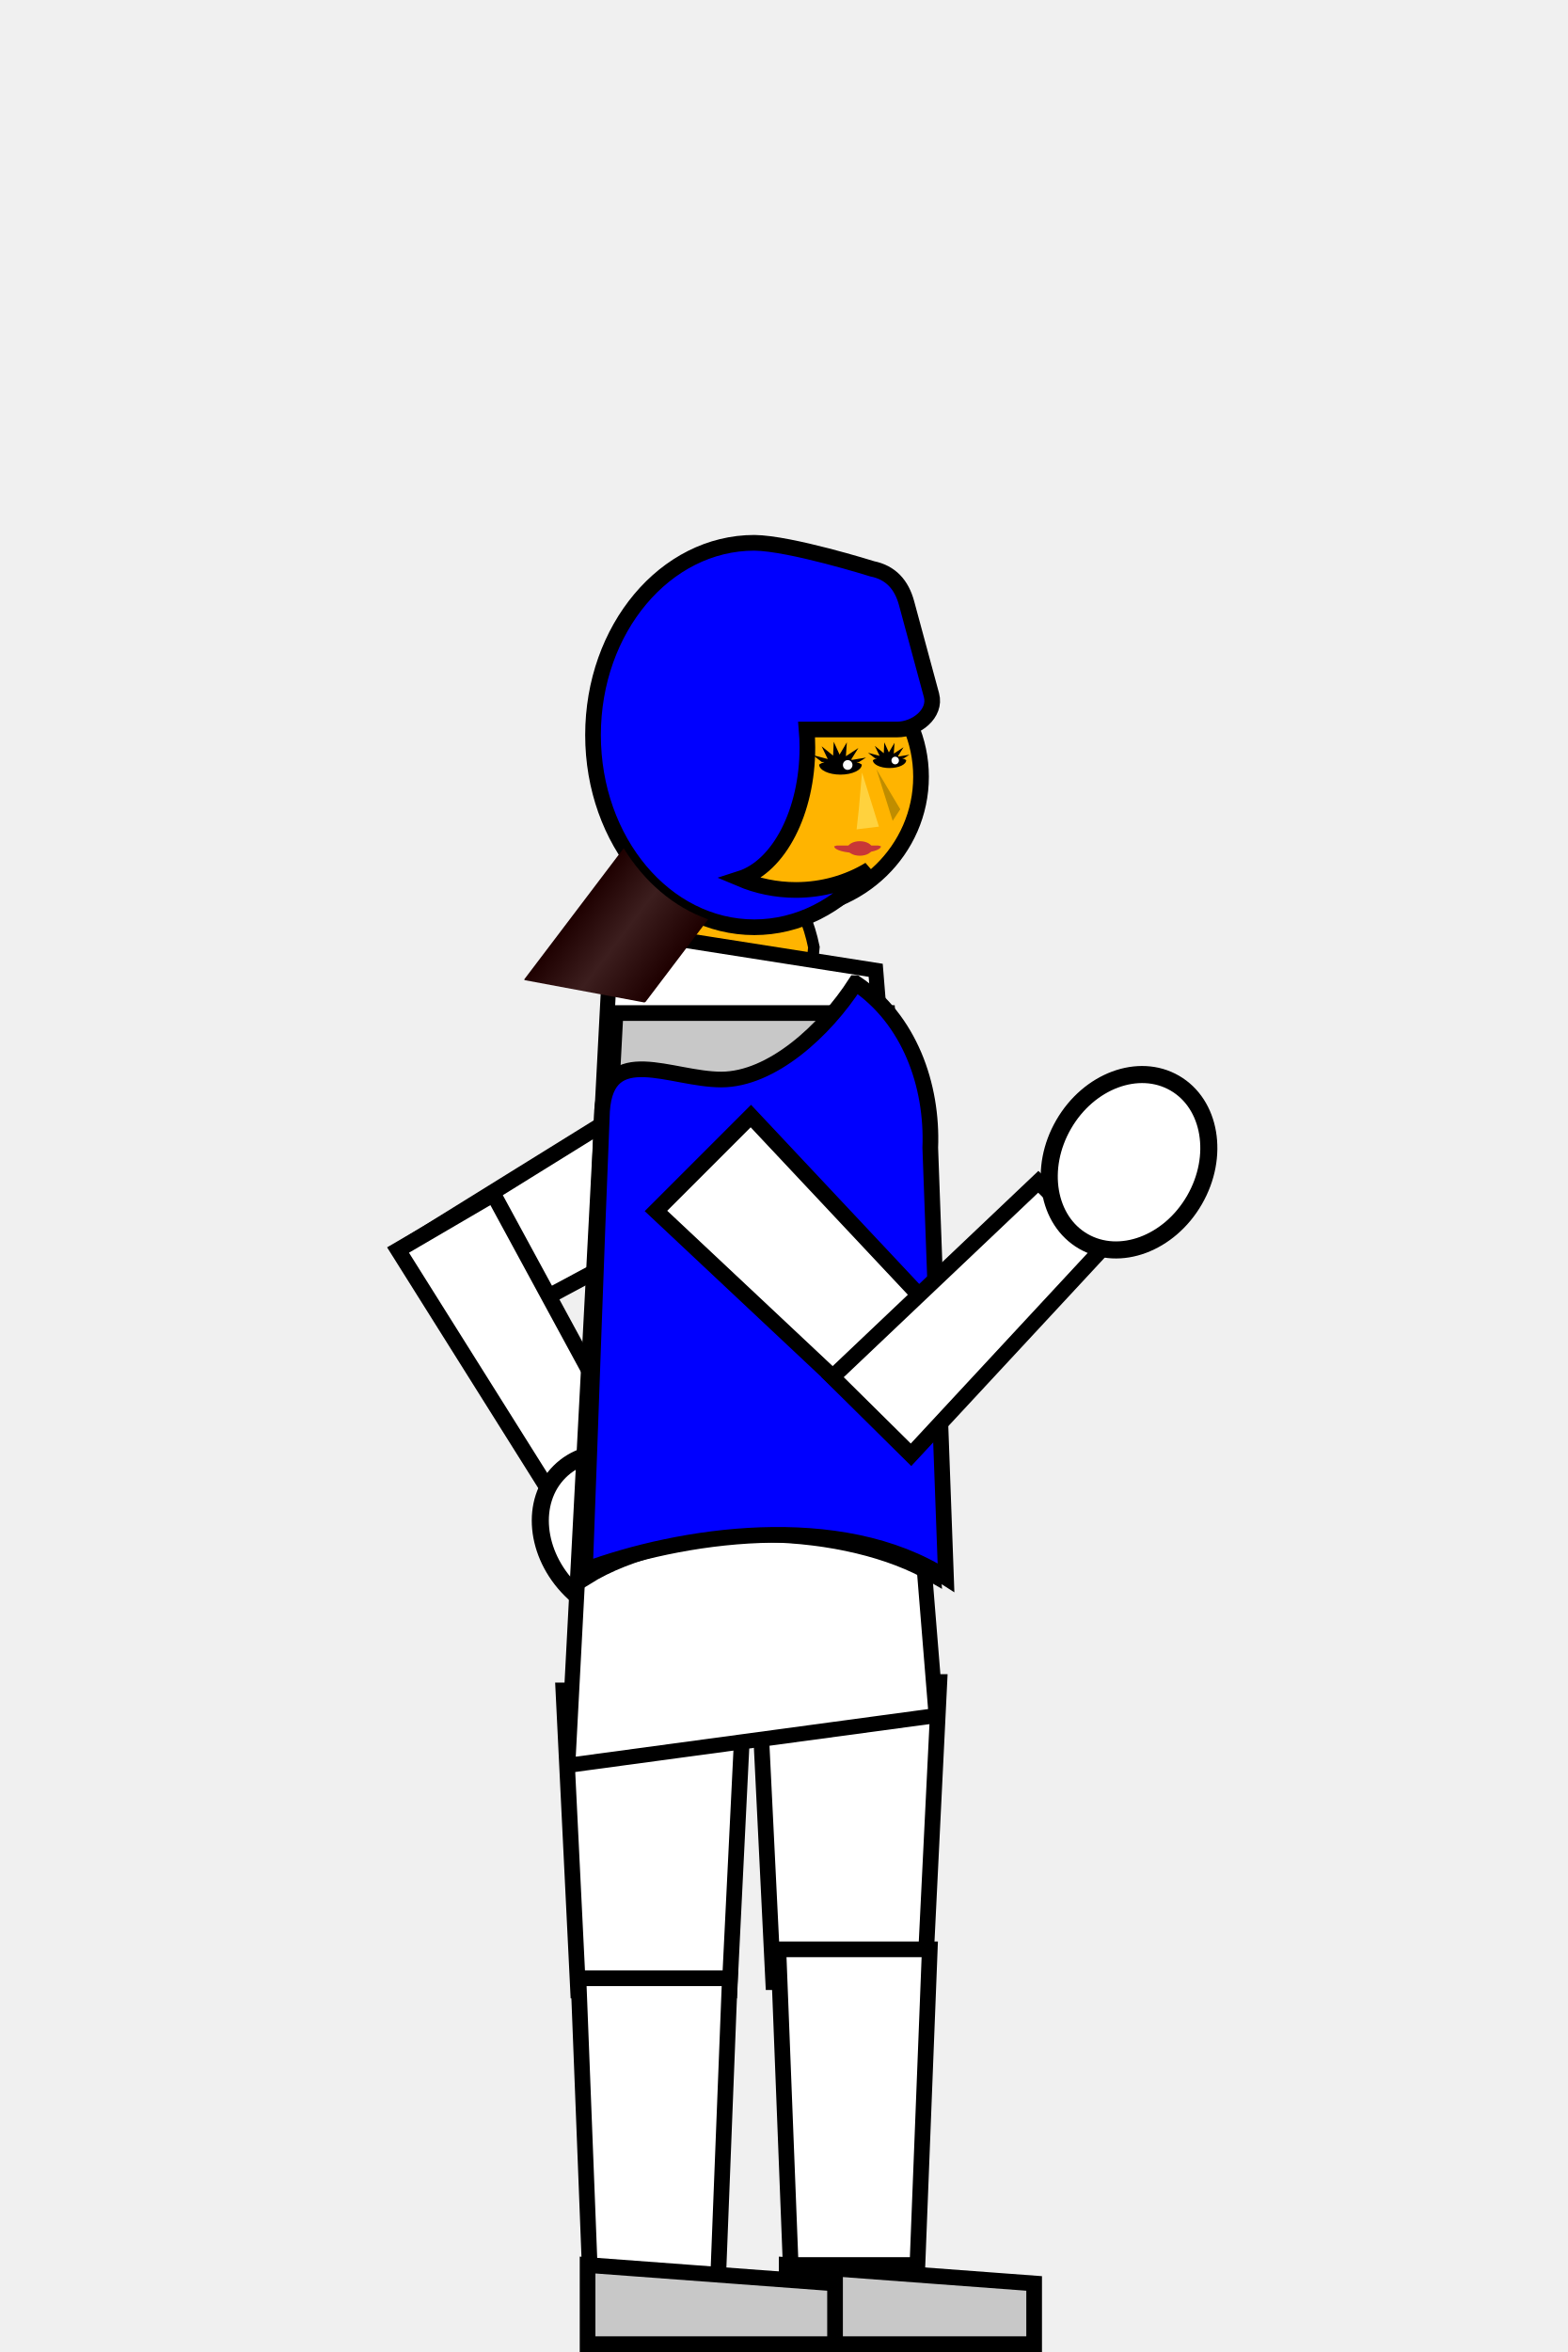
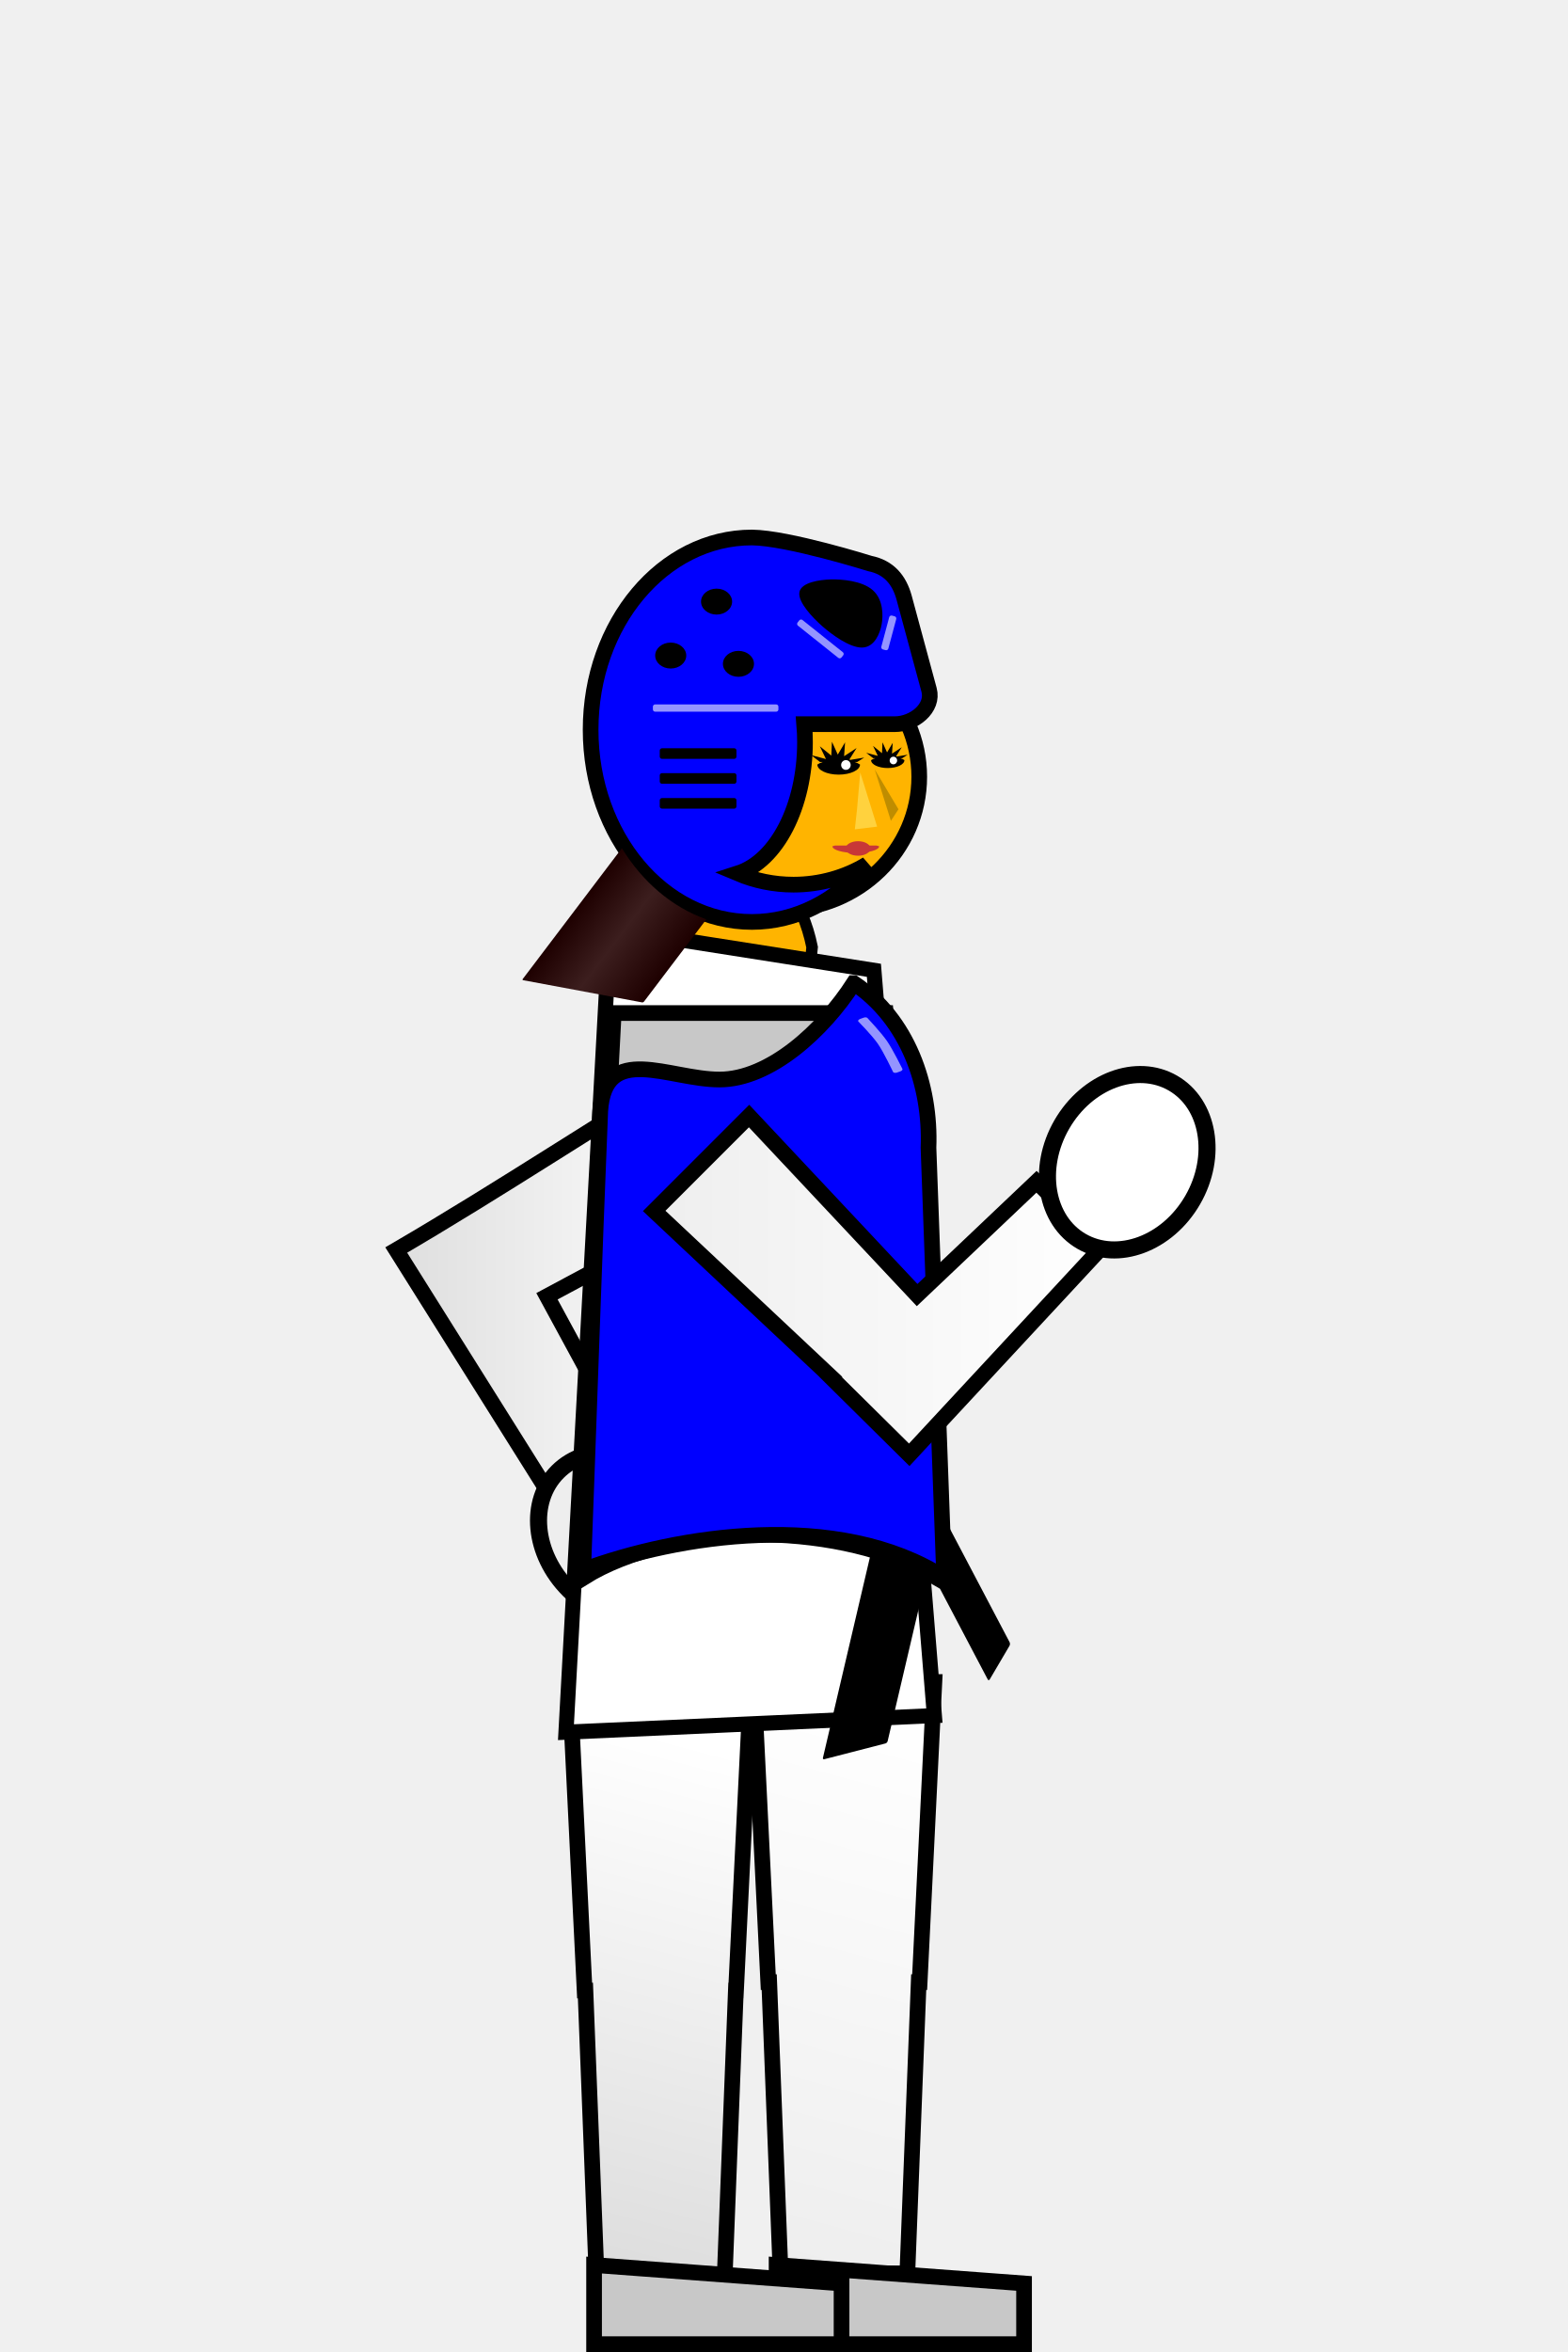
<svg xmlns="http://www.w3.org/2000/svg" xmlns:xlink="http://www.w3.org/1999/xlink" width="100mm" height="150mm" viewBox="0 0 100 150" version="1.1" id="svg5">
  <defs id="defs2">
+     <linearGradient id="linearGradient3021">
+       <stop style="stop-color:#dddddd;stop-opacity:1" offset="0" id="stop3017" />
+       <stop style="stop-color:#ffffff;stop-opacity:1" offset="1" id="stop3019" />
+     </linearGradient>
+     <linearGradient id="linearGradient2260">
+       <stop style="stop-color:#eeeeee;stop-opacity:1" offset="0" id="stop2256" />
+       <stop style="stop-color:#ffffff;stop-opacity:1" offset="1" id="stop2258" />
+     </linearGradient>
+     <linearGradient id="linearGradient1762">
+       <stop style="stop-color:#ffffff;stop-opacity:1;" offset="0" id="stop1758" />
+       <stop style="stop-color:#dddddd;stop-opacity:1" offset="1" id="stop1760" />
+     </linearGradient>
    <linearGradient xlink:href="#linearGradient23487" id="linearGradient23489" x1="-18.634" y1="55.656" x2="-3.588" y2="55.656" gradientUnits="userSpaceOnUse" gradientTransform="matrix(0.5139579,0.09587922,-0.3137708,0.4139604,145.3275,79.03102)" />
    <linearGradient id="linearGradient23487">
      <stop style="stop-color:#1e0000;stop-opacity:1" offset="0" id="stop23521" />
      <stop style="stop-color:#3c1e1e;stop-opacity:1" offset="0.466" id="stop23590" />
      <stop style="stop-color:#1e0000;stop-opacity:1" offset="1" id="stop23523" />
    </linearGradient>
+     <linearGradient xlink:href="#linearGradient1762" id="linearGradient1764" x1="176.733" y1="422.43" x2="143.659" y2="545.966" gradientUnits="userSpaceOnUse" />
+     <linearGradient xlink:href="#linearGradient2260" id="linearGradient2262" x1="189.659" y1="545.966" x2="225.701" y2="413.528" gradientUnits="userSpaceOnUse" />
+     <linearGradient xlink:href="#linearGradient2260" id="linearGradient2931" x1="155.435" y1="309.839" x2="268.802" y2="309.839" gradientUnits="userSpaceOnUse" />
+     <linearGradient xlink:href="#linearGradient3021" id="linearGradient2977" x1="93.323" y1="307.176" x2="171.861" y2="307.166" gradientUnits="userSpaceOnUse" />
  </defs>
  <g id="layer1" transform="translate(-81.52377,-42.20644)">
-     <g id="g8972" transform="translate(29.79462,34.11805)">
-       <g id="g6482" transform="rotate(45,94.7028,73.97086)">
-         <path id="rect4637-4-4-3-5" style="fill:#ffffff;fill-opacity:1;stroke:#000000;stroke-width:1;stroke-linecap:round;stroke-miterlimit:3.5;stroke-dasharray:none;stop-color:#000000" d="m 99.281,96.965 -6.921,-1.855 5.046,-21.524 8.267,2.215 z" />
-         <path id="rect4637-4-4-3-7-9" style="fill:#ffffff;fill-opacity:1;stroke:#000000;stroke-width:1;stroke-linecap:round;stroke-miterlimit:3.5;stroke-dasharray:none;stop-color:#000000" d="m 111.192,94.515 -1.496,5.707 -17.641,-4.032 1.787,-6.817 z" />
-         <ellipse style="fill:#ffffff;fill-opacity:1;stroke:#000000;stroke-width:1.089;stroke-linecap:round;stroke-miterlimit:3.5;stroke-dasharray:none;stroke-opacity:1;stop-color:#000000" id="path6258-6" cx="98.905" cy="115.166" transform="matrix(0,1,1,0,0,0)" rx="4.819" ry="5.827" />
+     <g id="g3340" transform="translate(-0.1141029)">
+       <g id="g8972" transform="translate(29.79462,34.11805)">
+         <g id="g6482" transform="rotate(45,94.7028,73.97086)">
+           <path id="rect4637-4-4-3-5" style="fill:url(#linearGradient2977);fill-opacity:1;stroke:#000000;stroke-width:3.78;stroke-linecap:round;stroke-miterlimit:3.5;stroke-dasharray:none;stop-color:#000000" d="m 170.672,255.199 c -25.052,15.12 -49.447,31.342 -74.711,46.109 l 36.371,57.922 19.252,-11.254 -19.283,-35.523 54.545,-29.238 z" transform="matrix(0.1870887,-0.1870887,0.1870887,0.1870887,17.7299,57.77188)" />
+           <ellipse style="fill:#eeeeee;fill-opacity:1;stroke:#000000;stroke-width:1.089;stroke-linecap:round;stroke-miterlimit:3.5;stroke-dasharray:none;stroke-opacity:1;stop-color:#000000" id="path6258-6" cx="98.905" cy="115.166" transform="matrix(0,1,1,0,0,0)" rx="4.819" ry="5.827" />
+         </g>
+         <g id="g5030" transform="translate(0,1.5875)">
+           <path id="path846-8" style="fill:#ffb400;fill-opacity:1;stroke:#000000;stroke-width:0.736;stroke-linecap:round;stroke-miterlimit:3.5;stroke-dasharray:none;stroke-opacity:1;stop-color:#000000" d="m 102.05,63.263 a 4.643,8.583 4.771 0 1 1.596,3.646 4.643,8.583 4.771 0 1 -0.739,3.581 l -8.378,-0.699 a 4.643,8.583 4.771 0 1 -0.135,-3.654 4.643,8.583 4.771 0 1 2.179,-3.331 z" />
+           <ellipse style="fill:#ffb400;fill-opacity:1;stroke:#000000;stroke-width:1;stroke-linecap:round;stroke-miterlimit:3.5;stroke-dasharray:none;stroke-opacity:1;stop-color:#000000" id="path846" cx="101.775" cy="56.038" rx="8.705" ry="8.451" />
+           <path id="path846-5-7" style="fill:#000000;fill-opacity:1;stroke:#000000;stroke-width:1.127;stroke-linecap:round;stroke-miterlimit:3.5;stroke-dasharray:none;stroke-opacity:1;stop-color:#000000" d="m 101.775,47.587 a 8.705,8.451 0 0 0 -8.705,8.451 8.705,8.451 0 0 0 3.502,6.768 8.642,10.807 0 0 0 5.908,-10.245 8.642,10.807 0 0 0 -0.012,-0.552 8.642,10.807 40.838 0 0 2.193,-2.026 8.642,10.807 40.838 0 0 1.097,-1.46 8.705,8.451 0 0 0 -3.982,-0.936 z" />
+         </g>
+         <g id="g6701" transform="translate(-9.525)">
+           <path id="rect4637-4-4" style="fill:url(#linearGradient2262);fill-opacity:1;stroke:#000000;stroke-width:3.78;stroke-linecap:round;stroke-miterlimit:3.5;stroke-dasharray:none;stop-color:#000000" d="m 182.102,405.432 3.549,72.342 h 0.23 l 2.74,70.193 h 30.559 l 2.74,-70.193 h 0.23 l 3.551,-72.342 z" transform="matrix(0.2645833,0,0,0.2645833,61.25415,8.08839)" />
+           <path id="rect5732-6" style="fill:#c8c8c8;fill-opacity:1;stroke:#000000;stroke-width:1;stroke-linecap:round;stroke-miterlimit:3.5;stroke-dasharray:none;stop-color:#000000" d="m 110.906,152.542 15.785,1.174 v 3.872 h -15.785 z" />
+         </g>
+         <g id="g6701-2" transform="translate(-31.22083)">
+           <path id="rect4637-4-4-1" style="fill:url(#linearGradient1764);fill-opacity:1;stroke:#000000;stroke-width:3.78;stroke-linecap:round;stroke-miterlimit:3.5;stroke-dasharray:none;stop-color:#000000" d="m 137.826,407.465 3.549,72.342 h 0.195 l 2.855,73.129 h 30.559 l 2.855,-73.129 h 0.037 l 3.549,-72.342 z" transform="matrix(0.2645833,0,0,0.2645833,82.94998,8.08839)" />
+           <path id="rect5732-6-7" style="fill:#c8c8c8;fill-opacity:1;stroke:#000000;stroke-width:1;stroke-linecap:round;stroke-miterlimit:3.5;stroke-dasharray:none;stop-color:#000000" d="m 120.96,152.542 15.785,1.174 v 3.872 h -15.785 z" />
+         </g>
+         <path id="rect4637" style="opacity:1;fill:#ffffff;fill-opacity:1;stroke:#000000;stroke-width:0.962;stroke-linecap:round;stroke-miterlimit:3.5;stop-color:#000000" d="m 90.744,67.324 16.844,2.646 3.858,47.531 -23.501,1.058 z" />
+         <g id="g13167" transform="translate(90.4875)">
+           <g id="g12041">
+             <path id="rect4637-5" style="fill:#c8c8c8;fill-opacity:1;stroke:#000000;stroke-width:3.78;stroke-linecap:round;stroke-miterlimit:3.5;stroke-dasharray:none;stop-color:#000000" d="m 411.68,115.238 -10.984,135.336 c 10.059,-5.886 24.756,-9.402 40.428,-9.674 16.888,0.028 32.823,3.833 43.256,10.33 l -7.135,-135.992 z" transform="matrix(-0.2645833,0,0,0.2645833,126.7747,42.20644)" />
+           </g>
+           <rect style="fill:#000000;fill-opacity:1;stroke:none;stroke-width:0.36;stroke-linecap:round;stroke-miterlimit:3.5;stroke-dasharray:none;stroke-opacity:1;stop-color:#000000" id="rect11194" width="4.263" height="14.942" x="-50.441" y="120.469" ry="0.12" transform="matrix(-0.9683432,0.2496226,-0.2281542,0.973625,0,0)" />
+           <rect style="fill:#000000;fill-opacity:1;stroke:none;stroke-width:0.304;stroke-linecap:round;stroke-miterlimit:3.5;stroke-dasharray:none;stroke-opacity:1;stop-color:#000000" id="rect11194-5" width="2.753" height="16.469" x="-37.752" y="-93.537" ry="0.132" transform="matrix(0.5071447,-0.8618609,-0.465771,-0.8849053,0,0)" />
+           <path id="path848-9-3" style="fill:#0000ff;fill-opacity:1;stroke:#000000;stroke-width:1;stroke-linecap:round;stroke-miterlimit:3.5;stroke-dasharray:none;stroke-opacity:1;stop-color:#000000" d="m 15.819,70.788 c 3.439,2.307 4.921,6.514 4.763,10.498 0.334,9.139 0.669,18.278 1.003,27.416 -6.79,-4.365 -17.076,-2.698 -23.03,-0.485 0.371,-9.754 0.688,-19.551 1.09,-29.278 0.296,-4.402 4.39,-2.004 7.605,-2.004 3.214,0 6.619,-3.118 8.568,-6.147 z" />
+           <path id="rect6155-8" style="fill:#ffffff;fill-opacity:0.582;stroke-width:0.484;stroke-linecap:round;stroke-miterlimit:3.5;stop-color:#000000" d="m 16.697,73.022 c 0,0 0.855,0.907 1.229,1.444 0.374,0.537 0.989,1.782 0.989,1.782 0.03,0.056 -0.016,0.126 -0.117,0.163 l -0.222,0.08 c -0.102,0.037 -0.213,0.023 -0.25,-0.031 0,0 -0.606,-1.282 -0.983,-1.819 -0.377,-0.537 -1.235,-1.407 -1.235,-1.407 -0.044,-0.051 0.016,-0.126 0.117,-0.163 l 0.222,-0.08 c 0.102,-0.037 0.213,-0.023 0.25,0.031 z" />
+         </g>
+         <g id="g6487" transform="translate(-6.388242,4.471989)">
+           <path id="rect4637-4-4-3" style="fill:url(#linearGradient2931);fill-opacity:1;stroke:#000000;stroke-width:3.78;stroke-linecap:round;stroke-miterlimit:3.5;stroke-dasharray:none;stop-color:#000000" d="m 181.023,269.012 -22.873,22.875 42.602,39.996 -0.051,0.049 18.936,18.734 46.535,-50.123 -15.854,-15.684 -28.781,27.305 z" transform="matrix(0.2645833,0,0,0.2645833,58.11739,3.616401)" />
+           <ellipse style="opacity:1;fill:#ffffff;fill-opacity:1;stroke:#000000;stroke-width:1.089;stroke-linecap:round;stroke-miterlimit:3.5;stroke-dasharray:none;stroke-opacity:1;stop-color:#000000" id="path6258" cx="151.571" cy="-2.255" transform="matrix(0.8660254,0.5,0.5,-0.8660254,0,0)" rx="4.819" ry="5.827" />
+         </g>
+         <g id="g5030-3" transform="translate(-0.03922263,1.24844)">
+           <path id="path846-5-7-8" style="fill:#000000;fill-opacity:1;stroke:#000000;stroke-width:1.127;stroke-linecap:round;stroke-miterlimit:3.5;stroke-dasharray:none;stroke-opacity:1;stop-color:#000000" d="m 101.775,47.587 a 8.705,8.451 0 0 0 -8.705,8.451 8.705,8.451 0 0 0 3.502,6.768 8.642,10.807 0 0 0 5.908,-10.245 8.642,10.807 0 0 0 -0.012,-0.552 8.642,10.807 40.838 0 0 2.193,-2.026 8.642,10.807 40.838 0 0 1.097,-1.46 8.705,8.451 0 0 0 -3.982,-0.936 z" />
+           <path id="path846-6-1" style="fill:#0000ff;fill-opacity:1;stroke:#000000;stroke-width:1;stroke-linecap:round;stroke-miterlimit:3.5;stroke-dasharray:none;stroke-opacity:1;stop-color:#000000" d="m 99.848,41.119 c -5.683,-2.15e-4 -10.291,5.488 -10.291,12.259 -7.1e-5,6.771 4.607,12.259 10.291,12.259 2.764,-0.001 5.412,-1.327 7.347,-3.68 -1.388,0.847 -3.021,1.3 -4.692,1.302 -1.273,-1.3e-5 -2.479,-0.258 -3.561,-0.716 a 5.333,8.532 0 0 0 4.289,-8.365 5.333,8.532 0 0 0 -0.049,-1.153 h 5.772 c 1.214,0 2.508,-1.019 2.191,-2.191 l -1.587,-5.865 c -0.317,-1.171 -1.001,-1.951 -2.191,-2.191 0,0 -5.211,-1.634 -7.518,-1.659 z" />
+           <ellipse style="fill:#000000;fill-opacity:1;stroke:none;stroke-width:0.58;stroke-linecap:round;stroke-miterlimit:3.5;stroke-dasharray:none;stop-color:#000000" id="path3135-1" cx="98.987" cy="49.177" rx="0.991" ry="0.827" />
+           <ellipse style="fill:#000000;fill-opacity:1;stroke:none;stroke-width:0.58;stroke-linecap:round;stroke-miterlimit:3.5;stroke-dasharray:none;stop-color:#000000" id="path3135-1-2" cx="94.666" cy="48.648" rx="0.991" ry="0.827" />
+           <ellipse style="fill:#000000;fill-opacity:1;stroke:none;stroke-width:0.58;stroke-linecap:round;stroke-miterlimit:3.5;stroke-dasharray:none;stop-color:#000000" id="path3135-1-2-9" cx="97.591" cy="45.208" rx="0.991" ry="0.827" />
+           <rect style="fill:#000000;fill-opacity:1;stroke:none;stroke-width:1;stroke-linecap:round;stroke-miterlimit:3.5;stroke-dasharray:none;stop-color:#000000" id="rect3877" width="4.893" height="0.677" x="93.967" y="54.56" ry="0.144" />
+           <rect style="fill:#000000;fill-opacity:1;stroke:none;stroke-width:1;stroke-linecap:round;stroke-miterlimit:3.5;stroke-dasharray:none;stop-color:#000000" id="rect3877-0" width="4.893" height="0.677" x="93.967" y="56.148" ry="0.144" />
+           <rect style="fill:#000000;fill-opacity:1;stroke:none;stroke-width:1;stroke-linecap:round;stroke-miterlimit:3.5;stroke-dasharray:none;stop-color:#000000" id="rect3877-0-8" width="4.893" height="0.677" x="93.967" y="57.735" ry="0.144" />
+           <path style="fill:#000000;fill-opacity:1;stroke:#000000;stroke-width:1.89;stroke-linecap:round;stroke-miterlimit:3.5;stroke-dasharray:none;stroke-opacity:1;stop-color:#000000" id="path4195" transform="matrix(-0.1215245,0.07299645,0.140668,0.1340789,113.4309,9.898189)" d="m 235.143,156.111 c -3.624,1.832 -9.731,-1.071 -13.13,-3.294 -3.399,-2.223 -8.505,-6.655 -8.279,-10.71 0.226,-4.055 5.793,-7.892 9.417,-9.724 3.624,-1.832 10.016,-4.038 13.415,-1.815 3.399,2.223 3.938,8.963 3.713,13.018 -0.226,4.055 -1.511,10.693 -5.136,12.525 z" />
+           <rect style="fill:#ffffff;fill-opacity:0.582;stroke:none;stroke-width:0.587;stroke-linecap:round;stroke-miterlimit:3.5;stroke-dasharray:none;stroke-opacity:1;stop-color:#000000" id="rect6155" width="8.007" height="0.463" x="93.529" y="51.765" ry="0.144" />
+           <rect style="fill:#ffffff;fill-opacity:0.582;stroke:none;stroke-width:0.393;stroke-linecap:round;stroke-miterlimit:3.5;stroke-dasharray:none;stroke-opacity:1;stop-color:#000000" id="rect6155-6" width="3.58" height="0.463" x="109.357" y="-28.006" ry="0.144" transform="rotate(38.57354)" />
+           <rect style="fill:#ffffff;fill-opacity:0.582;stroke:none;stroke-width:0.31;stroke-linecap:round;stroke-miterlimit:3.5;stroke-dasharray:none;stroke-opacity:1;stop-color:#000000" id="rect6155-6-3" width="2.235" height="0.463" x="-18.609" y="116.862" ry="0.144" transform="rotate(-75)" />
+         </g>
      </g>
-       <g id="g5030" transform="translate(0,1.5875)">
-         <path id="path846-8" style="fill:#ffb400;fill-opacity:1;stroke:#000000;stroke-width:0.736;stroke-linecap:round;stroke-miterlimit:3.5;stroke-dasharray:none;stroke-opacity:1;stop-color:#000000" d="m 102.05,63.263 a 4.643,8.583 4.771 0 1 1.596,3.646 4.643,8.583 4.771 0 1 -0.739,3.581 l -8.378,-0.699 a 4.643,8.583 4.771 0 1 -0.135,-3.654 4.643,8.583 4.771 0 1 2.179,-3.331 z" />
-         <ellipse style="fill:#ffb400;fill-opacity:1;stroke:#000000;stroke-width:1;stroke-linecap:round;stroke-miterlimit:3.5;stroke-dasharray:none;stroke-opacity:1;stop-color:#000000" id="path846" cx="101.775" cy="56.038" rx="8.705" ry="8.451" />
-         <path id="path846-5-7" style="fill:#000000;fill-opacity:1;stroke:#000000;stroke-width:1.127;stroke-linecap:round;stroke-miterlimit:3.5;stroke-dasharray:none;stroke-opacity:1;stop-color:#000000" d="m 101.775,47.587 a 8.705,8.451 0 0 0 -8.705,8.451 8.705,8.451 0 0 0 3.502,6.768 8.642,10.807 0 0 0 5.908,-10.245 8.642,10.807 0 0 0 -0.012,-0.552 8.642,10.807 40.838 0 0 2.193,-2.026 8.642,10.807 40.838 0 0 1.097,-1.46 8.705,8.451 0 0 0 -3.982,-0.936 z" />
-         <path id="path846-6" style="fill:#0000ff;fill-opacity:1;stroke:#000000;stroke-width:1;stroke-linecap:round;stroke-miterlimit:3.5;stroke-dasharray:none;stroke-opacity:1;stop-color:#000000" d="m 99.848,41.119 c -5.683,-2.15e-4 -10.291,5.488 -10.291,12.259 -7.1e-5,6.771 4.607,12.259 10.291,12.259 2.764,-0.001 5.412,-1.327 7.347,-3.68 -1.388,0.847 -3.021,1.3 -4.692,1.302 -1.273,-1.3e-5 -2.479,-0.258 -3.561,-0.716 a 5.333,8.532 0 0 0 4.289,-8.365 5.333,8.532 0 0 0 -0.049,-1.153 h 5.772 c 1.214,0 2.508,-1.019 2.191,-2.191 l -1.587,-5.865 c -0.317,-1.171 -1.001,-1.951 -2.191,-2.191 0,0 -5.211,-1.634 -7.518,-1.659 z" />
+       <g id="g18120" transform="translate(29.77705,35.70555)">
+         <path id="path1833-8" style="fill:#c83737;fill-opacity:1;stroke:none;stroke-width:0.285;stroke-linecap:round;stroke-miterlimit:3.5;stop-color:#000000" d="m 105.125,60.425 a 1.491,0.426 0 0 0 -0.166,0.048 1.491,0.426 0 0 0 1.491,0.426 1.491,0.426 0 0 0 1.491,-0.426 1.491,0.426 0 0 0 -0.166,-0.048 z" />
+         <path id="path20062" style="opacity:1;fill:#ffdd55;fill-opacity:0.733;stroke-width:0.78;stroke-linecap:round;stroke-miterlimit:3.5;stop-color:#000000" d="m 107.812,59.22 -1.423,0.173 0.141,-1.287 0.203,-2.34 0.539,1.727 z" />
+         <path id="path20062-7" style="opacity:1;fill:#806600;fill-opacity:0.502;stroke-width:0.558;stroke-linecap:round;stroke-miterlimit:3.5;stop-color:#000000" d="m 108.69,58.85 0.481,-0.738 -1.516,-2.547 0.518,1.642 z" />
+         <g id="g23030">
+           <path id="path1833" style="fill:#000000;fill-opacity:1;stroke:none;stroke-width:1.264;stroke-linecap:round;stroke-miterlimit:3.5;stop-color:#000000" d="m 191.004,178.789 -0.152,3.344 -2.766,-2.248 1.479,3.076 -3.58,-0.949 2.139,1.662 h 0.654 a 5.142,2.431 0 0 0 -1.293,0.611 5.142,2.431 0 0 0 5.143,2.432 5.142,2.431 0 0 0 5.143,-2.432 5.142,2.431 0 0 0 -1.293,-0.611 h 0.611 l 1.699,-1.066 -3.379,0.561 a 5.142,2.431 0 0 0 -0.199,-0.094 l 1.734,-2.775 -3.01,1.979 0.234,-3.344 -1.758,2.955 z" transform="matrix(0.2645833,0,0,0.2645833,54.39256,6.50089)" />
+           <ellipse style="fill:#ffffff;fill-opacity:1;stroke:none;stroke-width:0.913;stroke-linecap:round;stroke-miterlimit:3.5;stroke-dasharray:none;stroke-opacity:1;stop-color:#000000" id="path18144" cx="105.82" cy="55.288" rx="0.305" ry="0.311" />
+         </g>
+         <g id="g23030-8" transform="matrix(0.7809847,0,0,0.7809847,26.20567,11.82334)">
+           <path id="path1833-83" style="fill:#000000;fill-opacity:1;stroke:none;stroke-width:1.264;stroke-linecap:round;stroke-miterlimit:3.5;stop-color:#000000" d="m 191.004,178.789 -0.152,3.344 -2.766,-2.248 1.479,3.076 -3.58,-0.949 2.139,1.662 h 0.654 a 5.142,2.431 0 0 0 -1.293,0.611 5.142,2.431 0 0 0 5.143,2.432 5.142,2.431 0 0 0 5.143,-2.432 5.142,2.431 0 0 0 -1.293,-0.611 h 0.611 l 1.699,-1.066 -3.379,0.561 a 5.142,2.431 0 0 0 -0.199,-0.094 l 1.734,-2.775 -3.01,1.979 0.234,-3.344 -1.758,2.955 z" transform="matrix(0.2645833,0,0,0.2645833,54.39256,6.50089)" />
+           <ellipse style="fill:#ffffff;fill-opacity:1;stroke:none;stroke-width:0.913;stroke-linecap:round;stroke-miterlimit:3.5;stroke-dasharray:none;stroke-opacity:1;stop-color:#000000" id="path18144-1" cx="105.82" cy="55.288" rx="0.305" ry="0.311" />
+         </g>
+         <ellipse style="opacity:1;fill:#c83737;fill-opacity:1;stroke:none;stroke-width:1.419;stroke-linecap:round;stroke-miterlimit:3.5;stroke-dasharray:none;stroke-opacity:1;stop-color:#000000" id="path23093" cx="106.594" cy="60.612" rx="0.79" ry="0.463" />
      </g>
-       <g id="g6701" transform="translate(-9.525)">
-         <path id="rect4637-4-4" style="fill:#ffffff;fill-opacity:1;stroke:#000000;stroke-width:1;stroke-linecap:round;stroke-miterlimit:3.5;stroke-dasharray:none;stop-color:#000000" d="m 120.236,134.499 h -9.658 l -0.939,-19.14 h 11.536 z" />
-         <path id="rect5732-6" style="fill:#c8c8c8;fill-opacity:1;stroke:#000000;stroke-width:1;stroke-linecap:round;stroke-miterlimit:3.5;stroke-dasharray:none;stop-color:#000000" d="m 111.435,152.542 15.785,1.174 v 3.872 H 111.435 Z" />
-         <path id="rect4637-4" style="fill:#ffffff;fill-opacity:1;stroke:#000000;stroke-width:1;stroke-linecap:round;stroke-miterlimit:3.5;stroke-dasharray:none;stop-color:#000000" d="m 119.775,152.542 h -8.085 l -0.786,-20.134 h 9.658 z" />
-       </g>
-       <g id="g6701-2" transform="translate(-31.75)">
-         <path id="rect4637-4-4-1" style="fill:#ffffff;fill-opacity:1;stroke:#000000;stroke-width:1;stroke-linecap:round;stroke-miterlimit:3.5;stroke-dasharray:none;stop-color:#000000" d="m 130.013,135.037 h -9.658 l -0.939,-19.14 h 11.536 z" />
-         <path id="rect4637-4-8" style="fill:#ffffff;fill-opacity:1;stroke:#000000;stroke-width:1;stroke-linecap:round;stroke-miterlimit:3.5;stroke-dasharray:none;stop-color:#000000" d="m 129.248,154.386 h -8.085 l -0.786,-20.134 9.658,1e-5 z" />
-         <path id="rect5732-6-7" style="fill:#c8c8c8;fill-opacity:1;stroke:#000000;stroke-width:1;stroke-linecap:round;stroke-miterlimit:3.5;stroke-dasharray:none;stop-color:#000000" d="m 120.96,152.542 15.785,1.174 v 3.872 h -15.785 z" />
-       </g>
-       <path id="rect4637" style="opacity:1;fill:#ffffff;fill-opacity:1;stroke:#000000;stroke-width:0.962;stroke-linecap:round;stroke-miterlimit:3.5;stop-color:#000000" d="m 90.744,67.324 16.844,2.646 3.858,47.531 -23.501,3.175 z" />
-       <g id="g13167" transform="translate(90.4875)">
-         <g id="g12041">
-           <path id="rect4637-5" style="fill:#c8c8c8;fill-opacity:1;stroke:#000000;stroke-width:3.78;stroke-linecap:round;stroke-miterlimit:3.5;stroke-dasharray:none;stop-color:#000000" d="m 411.68,115.238 -10.984,135.336 c 10.059,-5.886 24.756,-9.402 40.428,-9.674 16.888,0.028 32.823,3.833 43.256,10.33 l -7.135,-135.992 z" transform="matrix(-0.2645833,0,0,0.2645833,126.7747,42.20644)" />
-         </g>
-         <path id="path848-9-3" style="fill:#0000ff;fill-opacity:1;stroke:#000000;stroke-width:1;stroke-linecap:round;stroke-miterlimit:3.5;stroke-dasharray:none;stroke-opacity:1;stop-color:#000000" d="m 15.819,70.788 c 3.439,2.307 4.921,6.514 4.763,10.498 0.334,9.139 0.669,18.278 1.003,27.416 -6.79,-4.365 -17.076,-2.698 -23.03,-0.485 0.371,-9.754 0.688,-19.551 1.09,-29.278 0.296,-4.402 4.39,-2.004 7.605,-2.004 3.214,0 6.619,-3.118 8.568,-6.147 z" />
-       </g>
-       <g id="g6487" transform="translate(-6.388242,4.471989)">
-         <path id="rect4637-4-4-3" style="fill:#ffffff;fill-opacity:1;stroke:#000000;stroke-width:1;stroke-linecap:round;stroke-miterlimit:3.5;stroke-dasharray:none;stop-color:#000000" d="M 121.146,90.91 116.079,95.977 99.961,80.845 106.013,74.793 Z" />
-         <path id="rect4637-4-4-3-7" style="fill:#ffffff;fill-opacity:1;stroke:#000000;stroke-width:1;stroke-linecap:round;stroke-miterlimit:3.5;stroke-dasharray:none;stop-color:#000000" d="m 124.348,78.985 4.194,4.149 -12.312,13.262 -5.01,-4.956 z" />
-         <ellipse style="opacity:1;fill:#ffffff;fill-opacity:1;stroke:#000000;stroke-width:1.089;stroke-linecap:round;stroke-miterlimit:3.5;stroke-dasharray:none;stroke-opacity:1;stop-color:#000000" id="path6258" cx="151.571" cy="-2.255" transform="matrix(0.8660254,0.5,0.5,-0.8660254,0,0)" rx="4.819" ry="5.827" />
-       </g>
+       <path id="rect23459" style="fill:url(#linearGradient23489);fill-opacity:1;stroke:none;stroke-width:0.493;stroke-linecap:round;stroke-miterlimit:3.5;stroke-dasharray:none;stroke-opacity:1;stop-color:#000000" d="m 121.306,96.3 -6.325,8.345 c -0.025,0.033 -0.012,0.066 0.028,0.074 l 7.586,1.415 c 0.041,0.008 0.094,-0.013 0.119,-0.046 l 3.98,-5.25 c -2.189,-0.774 -4.074,-2.391 -5.388,-4.537 z" />
    </g>
-     <g id="g18120" transform="translate(29.77705,35.70555)">
-       <path id="path1833-8" style="fill:#c83737;fill-opacity:1;stroke:none;stroke-width:0.285;stroke-linecap:round;stroke-miterlimit:3.5;stop-color:#000000" d="m 105.125,60.425 a 1.491,0.426 0 0 0 -0.166,0.048 1.491,0.426 0 0 0 1.491,0.426 1.491,0.426 0 0 0 1.491,-0.426 1.491,0.426 0 0 0 -0.166,-0.048 z" />
-       <path id="path20062" style="opacity:1;fill:#ffdd55;fill-opacity:0.733;stroke-width:0.78;stroke-linecap:round;stroke-miterlimit:3.5;stop-color:#000000" d="m 107.812,59.22 -1.423,0.173 0.141,-1.287 0.203,-2.34 0.539,1.727 z" />
-       <path id="path20062-7" style="opacity:1;fill:#806600;fill-opacity:0.502;stroke-width:0.558;stroke-linecap:round;stroke-miterlimit:3.5;stop-color:#000000" d="m 108.69,58.85 0.481,-0.738 -1.516,-2.547 0.518,1.642 z" />
-       <g id="g23030">
-         <path id="path1833" style="fill:#000000;fill-opacity:1;stroke:none;stroke-width:1.264;stroke-linecap:round;stroke-miterlimit:3.5;stop-color:#000000" d="m 191.004,178.789 -0.152,3.344 -2.766,-2.248 1.479,3.076 -3.58,-0.949 2.139,1.662 h 0.654 a 5.142,2.431 0 0 0 -1.293,0.611 5.142,2.431 0 0 0 5.143,2.432 5.142,2.431 0 0 0 5.143,-2.432 5.142,2.431 0 0 0 -1.293,-0.611 h 0.611 l 1.699,-1.066 -3.379,0.561 a 5.142,2.431 0 0 0 -0.199,-0.094 l 1.734,-2.775 -3.01,1.979 0.234,-3.344 -1.758,2.955 z" transform="matrix(0.2645833,0,0,0.2645833,54.39256,6.50089)" />
-         <ellipse style="fill:#ffffff;fill-opacity:1;stroke:none;stroke-width:0.913;stroke-linecap:round;stroke-miterlimit:3.5;stroke-dasharray:none;stroke-opacity:1;stop-color:#000000" id="path18144" cx="105.82" cy="55.288" rx="0.305" ry="0.311" />
-       </g>
-       <g id="g23030-8" transform="matrix(0.7809847,0,0,0.7809847,26.20567,11.82334)">
-         <path id="path1833-83" style="fill:#000000;fill-opacity:1;stroke:none;stroke-width:1.264;stroke-linecap:round;stroke-miterlimit:3.5;stop-color:#000000" d="m 191.004,178.789 -0.152,3.344 -2.766,-2.248 1.479,3.076 -3.58,-0.949 2.139,1.662 h 0.654 a 5.142,2.431 0 0 0 -1.293,0.611 5.142,2.431 0 0 0 5.143,2.432 5.142,2.431 0 0 0 5.143,-2.432 5.142,2.431 0 0 0 -1.293,-0.611 h 0.611 l 1.699,-1.066 -3.379,0.561 a 5.142,2.431 0 0 0 -0.199,-0.094 l 1.734,-2.775 -3.01,1.979 0.234,-3.344 -1.758,2.955 z" transform="matrix(0.2645833,0,0,0.2645833,54.39256,6.50089)" />
-         <ellipse style="fill:#ffffff;fill-opacity:1;stroke:none;stroke-width:0.913;stroke-linecap:round;stroke-miterlimit:3.5;stroke-dasharray:none;stroke-opacity:1;stop-color:#000000" id="path18144-1" cx="105.82" cy="55.288" rx="0.305" ry="0.311" />
-       </g>
-       <ellipse style="opacity:1;fill:#c83737;fill-opacity:1;stroke:none;stroke-width:1.419;stroke-linecap:round;stroke-miterlimit:3.5;stroke-dasharray:none;stroke-opacity:1;stop-color:#000000" id="path23093" cx="106.594" cy="60.612" rx="0.79" ry="0.463" />
-     </g>
-     <path id="rect23459" style="fill:url(#linearGradient23489);fill-opacity:1;stroke:none;stroke-width:0.493;stroke-linecap:round;stroke-miterlimit:3.5;stroke-dasharray:none;stroke-opacity:1;stop-color:#000000" d="m 121.306,96.3 -6.325,8.345 c -0.025,0.033 -0.012,0.066 0.028,0.074 l 7.586,1.415 c 0.041,0.008 0.094,-0.013 0.119,-0.046 l 3.98,-5.25 c -2.189,-0.774 -4.074,-2.391 -5.388,-4.537 z" />
  </g>
</svg>
